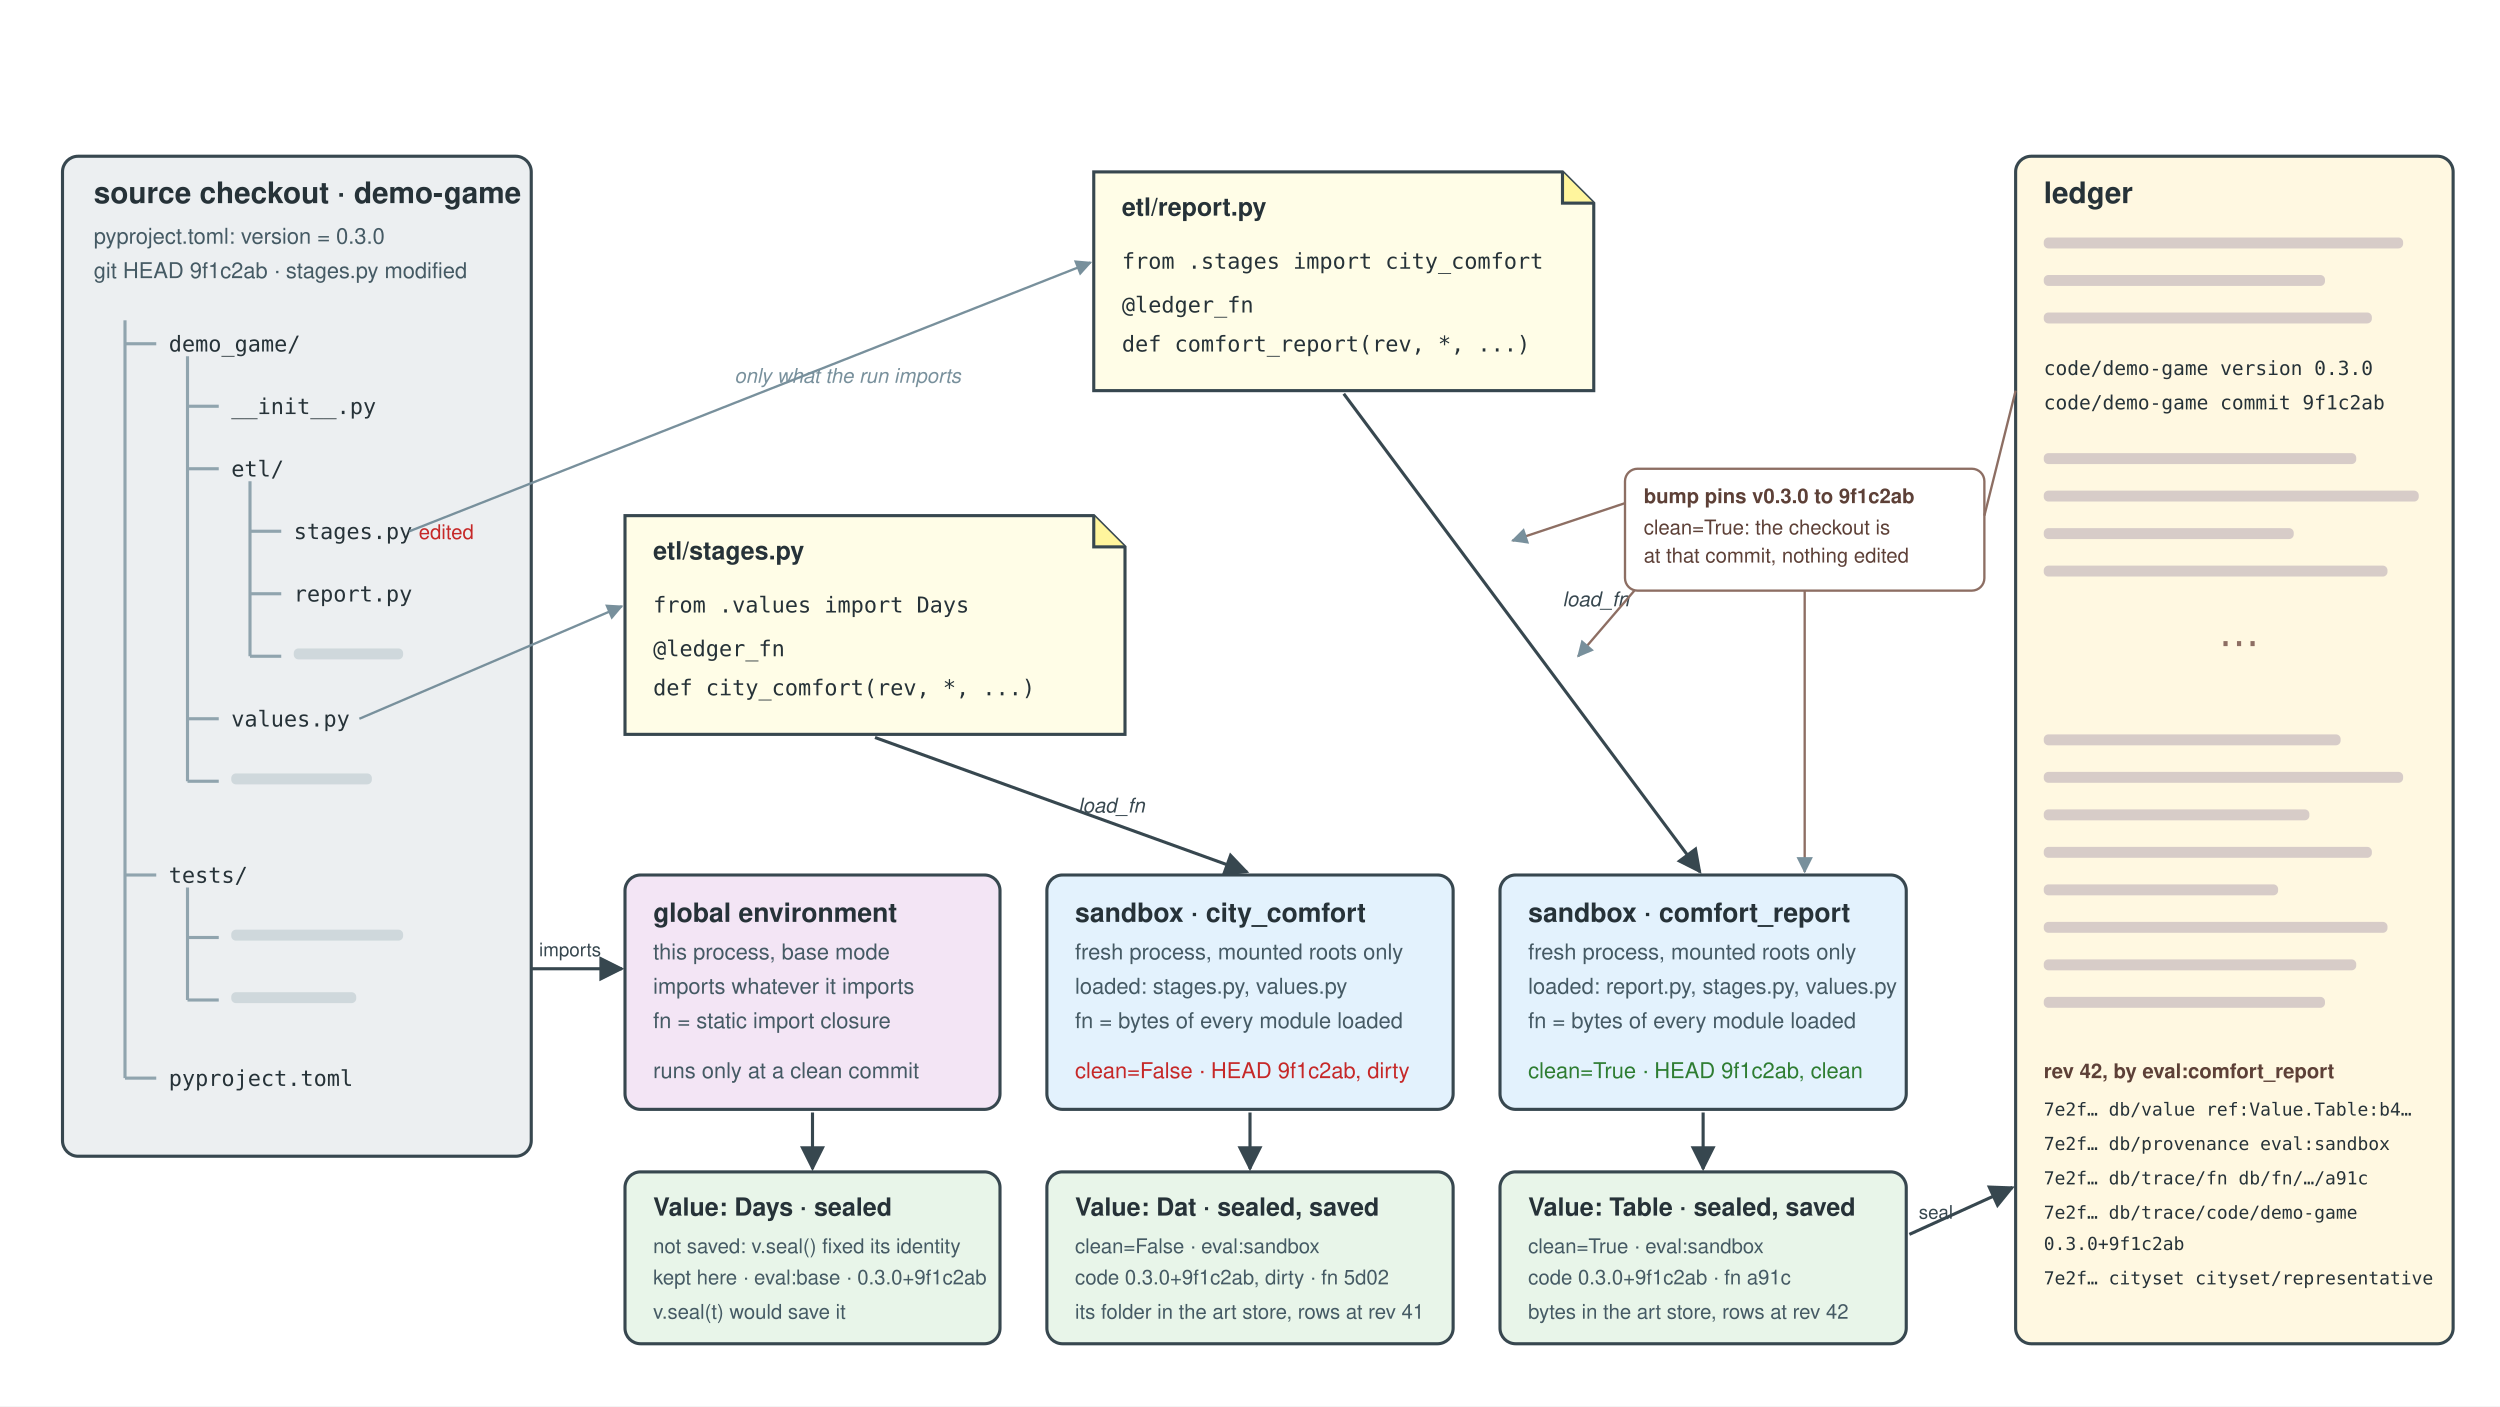
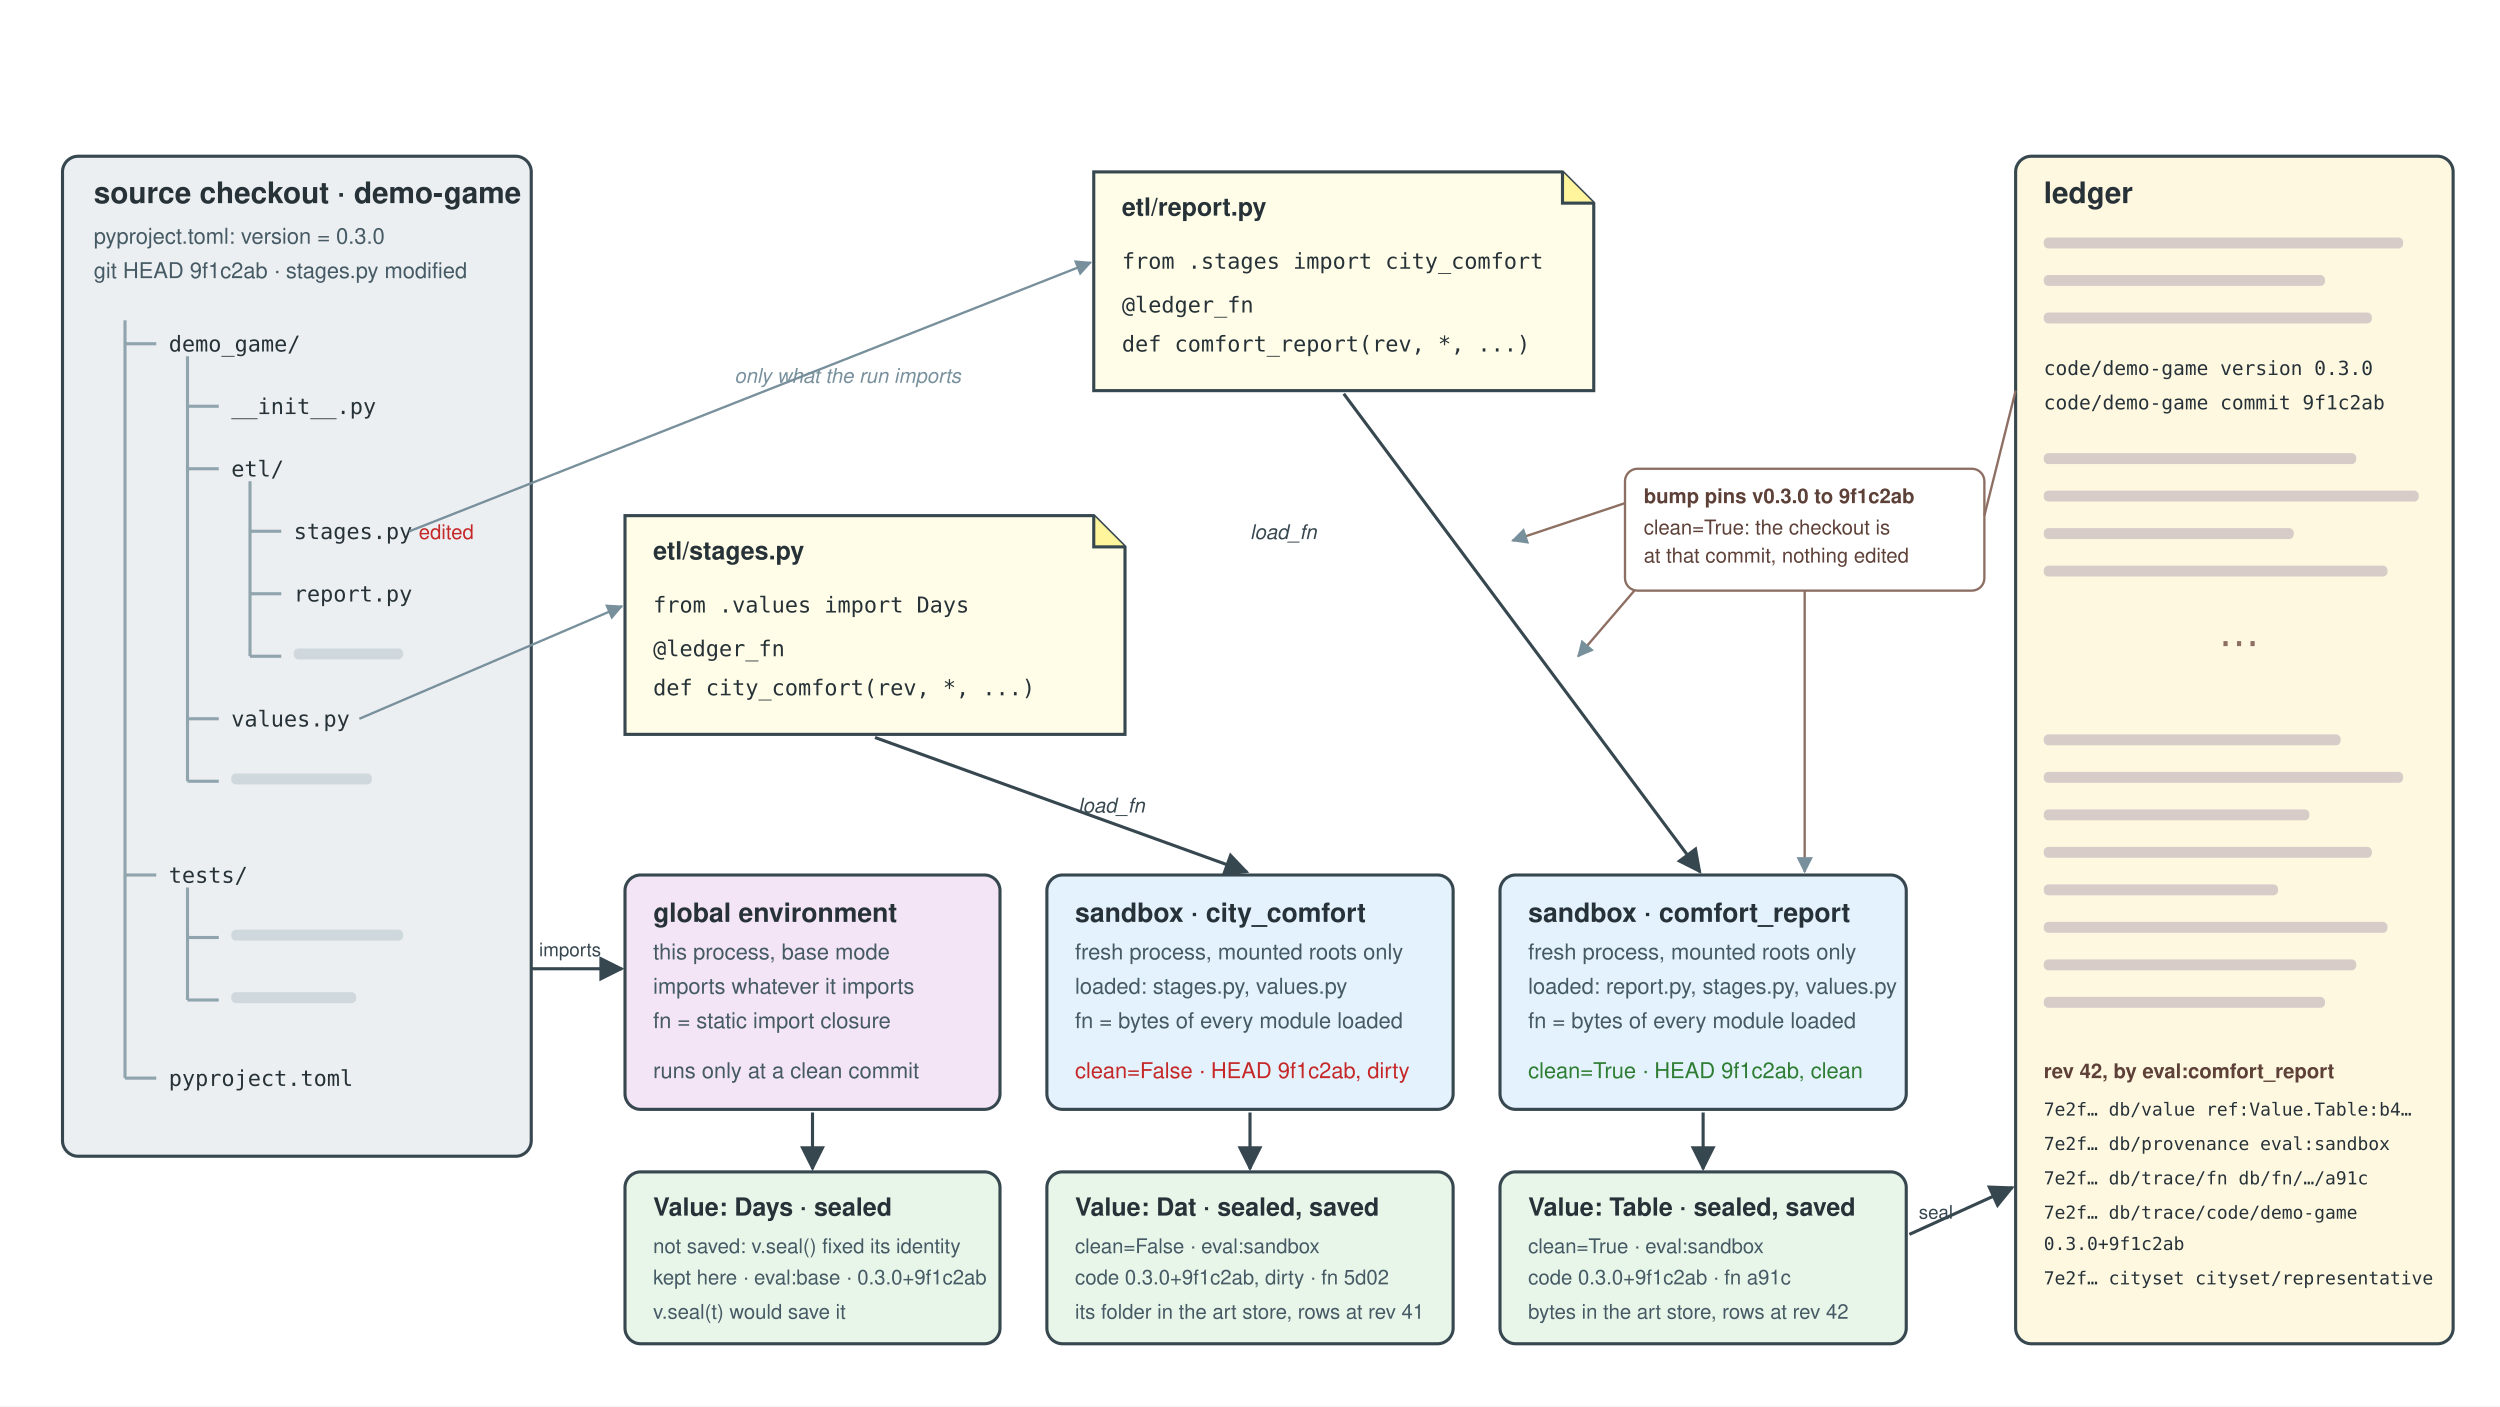
<svg xmlns="http://www.w3.org/2000/svg" viewBox="0 0 1600 900" width="1600" height="900" font-family="Helvetica, Arial, sans-serif">
  <defs>
    <marker id="arrow" viewBox="0 0 10 10" refX="9" refY="5" markerWidth="8" markerHeight="8" orient="auto-start-reverse">
      <path d="M0,0 L10,5 L0,10 z" fill="#37474f" />
    </marker>
    <marker id="arrow-thin" viewBox="0 0 10 10" refX="9" refY="5" markerWidth="7" markerHeight="7" orient="auto-start-reverse">
      <path d="M0,0 L10,5 L0,10 z" fill="#78909c" />
    </marker>
  </defs>
  <rect x="0" y="0" width="1600" height="900" fill="#ffffff" />
  <g stroke="#37474f" stroke-width="2">
    <rect x="40" y="100" width="300" height="640" rx="10" fill="#eceff1" />
  </g>
  <text x="60" y="130" font-size="19" font-weight="bold" fill="#263238">source checkout · demo-game</text>
  <text x="60" y="156" font-size="14" fill="#455a64">pyproject.toml: version = 0.3.0</text>
  <text x="60" y="178" font-size="14" fill="#455a64">git HEAD 9f1c2ab · stages.py modified</text>
  <g stroke="#90a4ae" stroke-width="2" fill="none">
    <path d="M80,205 V690" />
    <path d="M80,220 H100" />
    <path d="M120,228 V500" />
    <path d="M120,260 H140" />
    <path d="M120,300 H140" />
    <path d="M160,308 V420" />
    <path d="M160,340 H180" />
    <path d="M160,380 H180" />
    <path d="M160,420 H180" />
    <path d="M120,460 H140" />
    <path d="M120,500 H140" />
    <path d="M80,560 H100" />
    <path d="M120,568 V640" />
    <path d="M120,600 H140" />
    <path d="M120,640 H140" />
    <path d="M80,690 H100" />
  </g>
  <g font-family="Menlo, Consolas, monospace" font-size="14" fill="#263238">
    <text x="108" y="225">demo_game/</text>
    <text x="148" y="265">__init__.py</text>
    <text x="148" y="305">etl/</text>
    <text x="188" y="345">stages.py</text>
    <text x="188" y="385">report.py</text>
    <text x="148" y="465">values.py</text>
    <text x="108" y="565">tests/</text>
    <text x="108" y="695">pyproject.toml</text>
  </g>
  <text x="268" y="345" font-size="13" fill="#c62828">edited</text>
  <g fill="#cfd8dc">
    <rect x="188" y="415" width="70" height="7" rx="3" />
    <rect x="148" y="495" width="90" height="7" rx="3" />
    <rect x="148" y="595" width="110" height="7" rx="3" />
    <rect x="148" y="635" width="80" height="7" rx="3" />
  </g>
  <g stroke="#37474f" stroke-width="2">
    <path d="M400,330 H700 L720,350 V470 H400 Z" fill="#fffde7" />
    <path d="M700,330 V350 H720" fill="#fff59d" />
  </g>
  <text x="418" y="358" font-size="16" font-weight="bold" fill="#263238">etl/stages.py</text>
  <g font-family="Menlo, Consolas, monospace" font-size="14" fill="#263238">
    <text x="418" y="392">from .values import Days</text>
    <text x="418" y="420">@ledger_fn</text>
    <text x="418" y="445">def city_comfort(rev, *, ...)</text>
  </g>
  <g stroke="#37474f" stroke-width="2">
    <path d="M700,110 H1000 L1020,130 V250 H700 Z" fill="#fffde7" />
    <path d="M1000,110 V130 H1020" fill="#fff59d" />
  </g>
  <text x="718" y="138" font-size="16" font-weight="bold" fill="#263238">etl/report.py</text>
  <g font-family="Menlo, Consolas, monospace" font-size="14" fill="#263238">
    <text x="718" y="172">from .stages import city_comfort</text>
    <text x="718" y="200">@ledger_fn</text>
    <text x="718" y="225">def comfort_report(rev, *, ...)</text>
  </g>
  <g stroke="#78909c" stroke-width="1.5" fill="none" marker-end="url(#arrow-thin)">
    <path d="M262,340 L698,168" />
    <path d="M230,460 L398,388" />
  </g>
  <text x="470" y="245" font-size="13" fill="#78909c" font-style="italic">only what the run imports</text>
  <g stroke="#37474f" stroke-width="2">
    <rect x="400" y="560" width="240" height="150" rx="10" fill="#f3e5f5" />
    <rect x="670" y="560" width="260" height="150" rx="10" fill="#e3f2fd" />
    <rect x="960" y="560" width="260" height="150" rx="10" fill="#e3f2fd" />
  </g>
  <text x="418" y="590" font-size="17" font-weight="bold" fill="#263238">global environment</text>
  <text x="418" y="614" font-size="14" fill="#455a64">this process, base mode</text>
  <text x="418" y="636" font-size="14" fill="#455a64">imports whatever it imports</text>
  <text x="418" y="658" font-size="14" fill="#455a64">fn = static import closure</text>
  <text x="418" y="690" font-size="14" fill="#455a64">runs only at a clean commit</text>
  <text x="688" y="590" font-size="17" font-weight="bold" fill="#263238">sandbox · city_comfort</text>
  <text x="688" y="614" font-size="14" fill="#455a64">fresh process, mounted roots only</text>
  <text x="688" y="636" font-size="14" fill="#455a64">loaded: stages.py, values.py</text>
  <text x="688" y="658" font-size="14" fill="#455a64">fn = bytes of every module loaded</text>
  <text x="688" y="690" font-size="14" fill="#c62828">clean=False · HEAD 9f1c2ab, dirty</text>
  <text x="978" y="590" font-size="17" font-weight="bold" fill="#263238">sandbox · comfort_report</text>
  <text x="978" y="614" font-size="14" fill="#455a64">fresh process, mounted roots only</text>
  <text x="978" y="636" font-size="14" fill="#455a64">loaded: report.py, stages.py, values.py</text>
  <text x="978" y="658" font-size="14" fill="#455a64">fn = bytes of every module loaded</text>
  <text x="978" y="690" font-size="14" fill="#2e7d32">clean=True · HEAD 9f1c2ab, clean</text>
  <g stroke="#37474f" stroke-width="2" fill="none" marker-end="url(#arrow)">
    <path d="M340,620 L398,620" />
    <path d="M560,472 L798,558" />
    <path d="M860,252 L1088,558" />
  </g>
  <text x="345" y="612" font-size="12" fill="#37474f">imports</text>
  <text x="690" y="520" font-size="13" fill="#37474f" font-style="italic">load_fn</text>
-   <text x="1000" y="388" font-size="13" fill="#37474f" font-style="italic">load_fn</text>
+   <text x="800" y="345" font-size="13" fill="#37474f" font-style="italic">load_fn</text>
  <g stroke="#37474f" stroke-width="2">
    <rect x="1290" y="100" width="280" height="760" rx="10" fill="#fff8e1" />
  </g>
  <text x="1308" y="130" font-size="19" font-weight="bold" fill="#263238">ledger</text>
  <g fill="#d7ccc8">
    <rect x="1308" y="152" width="230" height="7" rx="3" />
    <rect x="1308" y="176" width="180" height="7" rx="3" />
    <rect x="1308" y="200" width="210" height="7" rx="3" />
  </g>
  <g font-family="Menlo, Consolas, monospace" font-size="12.5" fill="#263238">
    <text x="1308" y="240">code/demo-game version 0.3.0</text>
    <text x="1308" y="262">code/demo-game commit  9f1c2ab</text>
  </g>
  <g fill="#d7ccc8">
    <rect x="1308" y="290" width="200" height="7" rx="3" />
    <rect x="1308" y="314" width="240" height="7" rx="3" />
    <rect x="1308" y="338" width="160" height="7" rx="3" />
    <rect x="1308" y="362" width="220" height="7" rx="3" />
  </g>
  <text x="1420" y="420" font-size="26" fill="#8d6e63">⋯</text>
  <g fill="#d7ccc8">
    <rect x="1308" y="470" width="190" height="7" rx="3" />
    <rect x="1308" y="494" width="230" height="7" rx="3" />
    <rect x="1308" y="518" width="170" height="7" rx="3" />
    <rect x="1308" y="542" width="210" height="7" rx="3" />
    <rect x="1308" y="566" width="150" height="7" rx="3" />
    <rect x="1308" y="590" width="220" height="7" rx="3" />
    <rect x="1308" y="614" width="200" height="7" rx="3" />
    <rect x="1308" y="638" width="180" height="7" rx="3" />
  </g>
  <text x="1308" y="690" font-size="13" font-weight="bold" fill="#5d4037">rev 42, by eval:comfort_report</text>
  <g font-family="Menlo, Consolas, monospace" font-size="11.5" fill="#263238">
    <text x="1308" y="714">7e2f… db/value ref:Value.Table:b4…</text>
    <text x="1308" y="736">7e2f… db/provenance eval:sandbox</text>
    <text x="1308" y="758">7e2f… db/trace/fn db/fn/…/a91c</text>
    <text x="1308" y="780">7e2f… db/trace/code/demo-game</text>
    <text x="1308" y="800">           0.3.0+9f1c2ab</text>
    <text x="1308" y="822">7e2f… cityset cityset/representative</text>
  </g>
  <g stroke="#8d6e63" stroke-width="1.5">
    <rect x="1040" y="300" width="230" height="78" rx="8" fill="#ffffff" />
  </g>
  <text x="1052" y="322" font-size="13" fill="#5d4037" font-weight="bold">bump pins v0.3.0 to 9f1c2ab</text>
  <text x="1052" y="342" font-size="13" fill="#5d4037">clean=True: the checkout is</text>
  <text x="1052" y="360" font-size="13" fill="#5d4037">at that commit, nothing edited</text>
  <path d="M1270,330 L1290,250" stroke="#8d6e63" stroke-width="1.5" fill="none" />
  <path d="M1155,378 L1155,558" stroke="#8d6e63" stroke-width="1.5" fill="none" marker-end="url(#arrow-thin)" />
  <path d="M1040,322 L968,346" stroke="#8d6e63" stroke-width="1.5" fill="none" marker-end="url(#arrow-thin)" />
  <path d="M1046,378 L1010,420" stroke="#8d6e63" stroke-width="1.5" fill="none" marker-end="url(#arrow-thin)" />
  <g stroke="#37474f" stroke-width="2">
    <rect x="400" y="750" width="240" height="110" rx="10" fill="#e8f5e9" />
    <rect x="670" y="750" width="260" height="110" rx="10" fill="#e8f5e9" />
    <rect x="960" y="750" width="260" height="110" rx="10" fill="#e8f5e9" />
  </g>
  <text x="418" y="778" font-size="16" font-weight="bold" fill="#263238">Value: Days · sealed</text>
  <text x="418" y="802" font-size="13" fill="#455a64">not saved: v.seal() fixed its identity</text>
  <text x="418" y="822" font-size="13" fill="#455a64">kept here · eval:base · 0.3.0+9f1c2ab</text>
  <text x="418" y="844" font-size="13" fill="#455a64">v.seal(t) would save it</text>
  <text x="688" y="778" font-size="16" font-weight="bold" fill="#263238">Value: Dat · sealed, saved</text>
  <text x="688" y="802" font-size="13" fill="#455a64">clean=False · eval:sandbox</text>
  <text x="688" y="822" font-size="13" fill="#455a64">code 0.3.0+9f1c2ab, dirty · fn 5d02</text>
  <text x="688" y="844" font-size="13" fill="#455a64">its folder in the art store, rows at rev 41</text>
  <text x="978" y="778" font-size="16" font-weight="bold" fill="#263238">Value: Table · sealed, saved</text>
  <text x="978" y="802" font-size="13" fill="#455a64">clean=True · eval:sandbox</text>
  <text x="978" y="822" font-size="13" fill="#455a64">code 0.3.0+9f1c2ab · fn a91c</text>
  <text x="978" y="844" font-size="13" fill="#455a64">bytes in the art store, rows at rev 42</text>
  <g stroke="#37474f" stroke-width="2" fill="none" marker-end="url(#arrow)">
    <path d="M520,712 L520,748" />
    <path d="M800,712 L800,748" />
    <path d="M1090,712 L1090,748" />
    <path d="M1222,790 L1288,760" />
  </g>
  <text x="1228" y="780" font-size="12" fill="#37474f">seal</text>
</svg>
